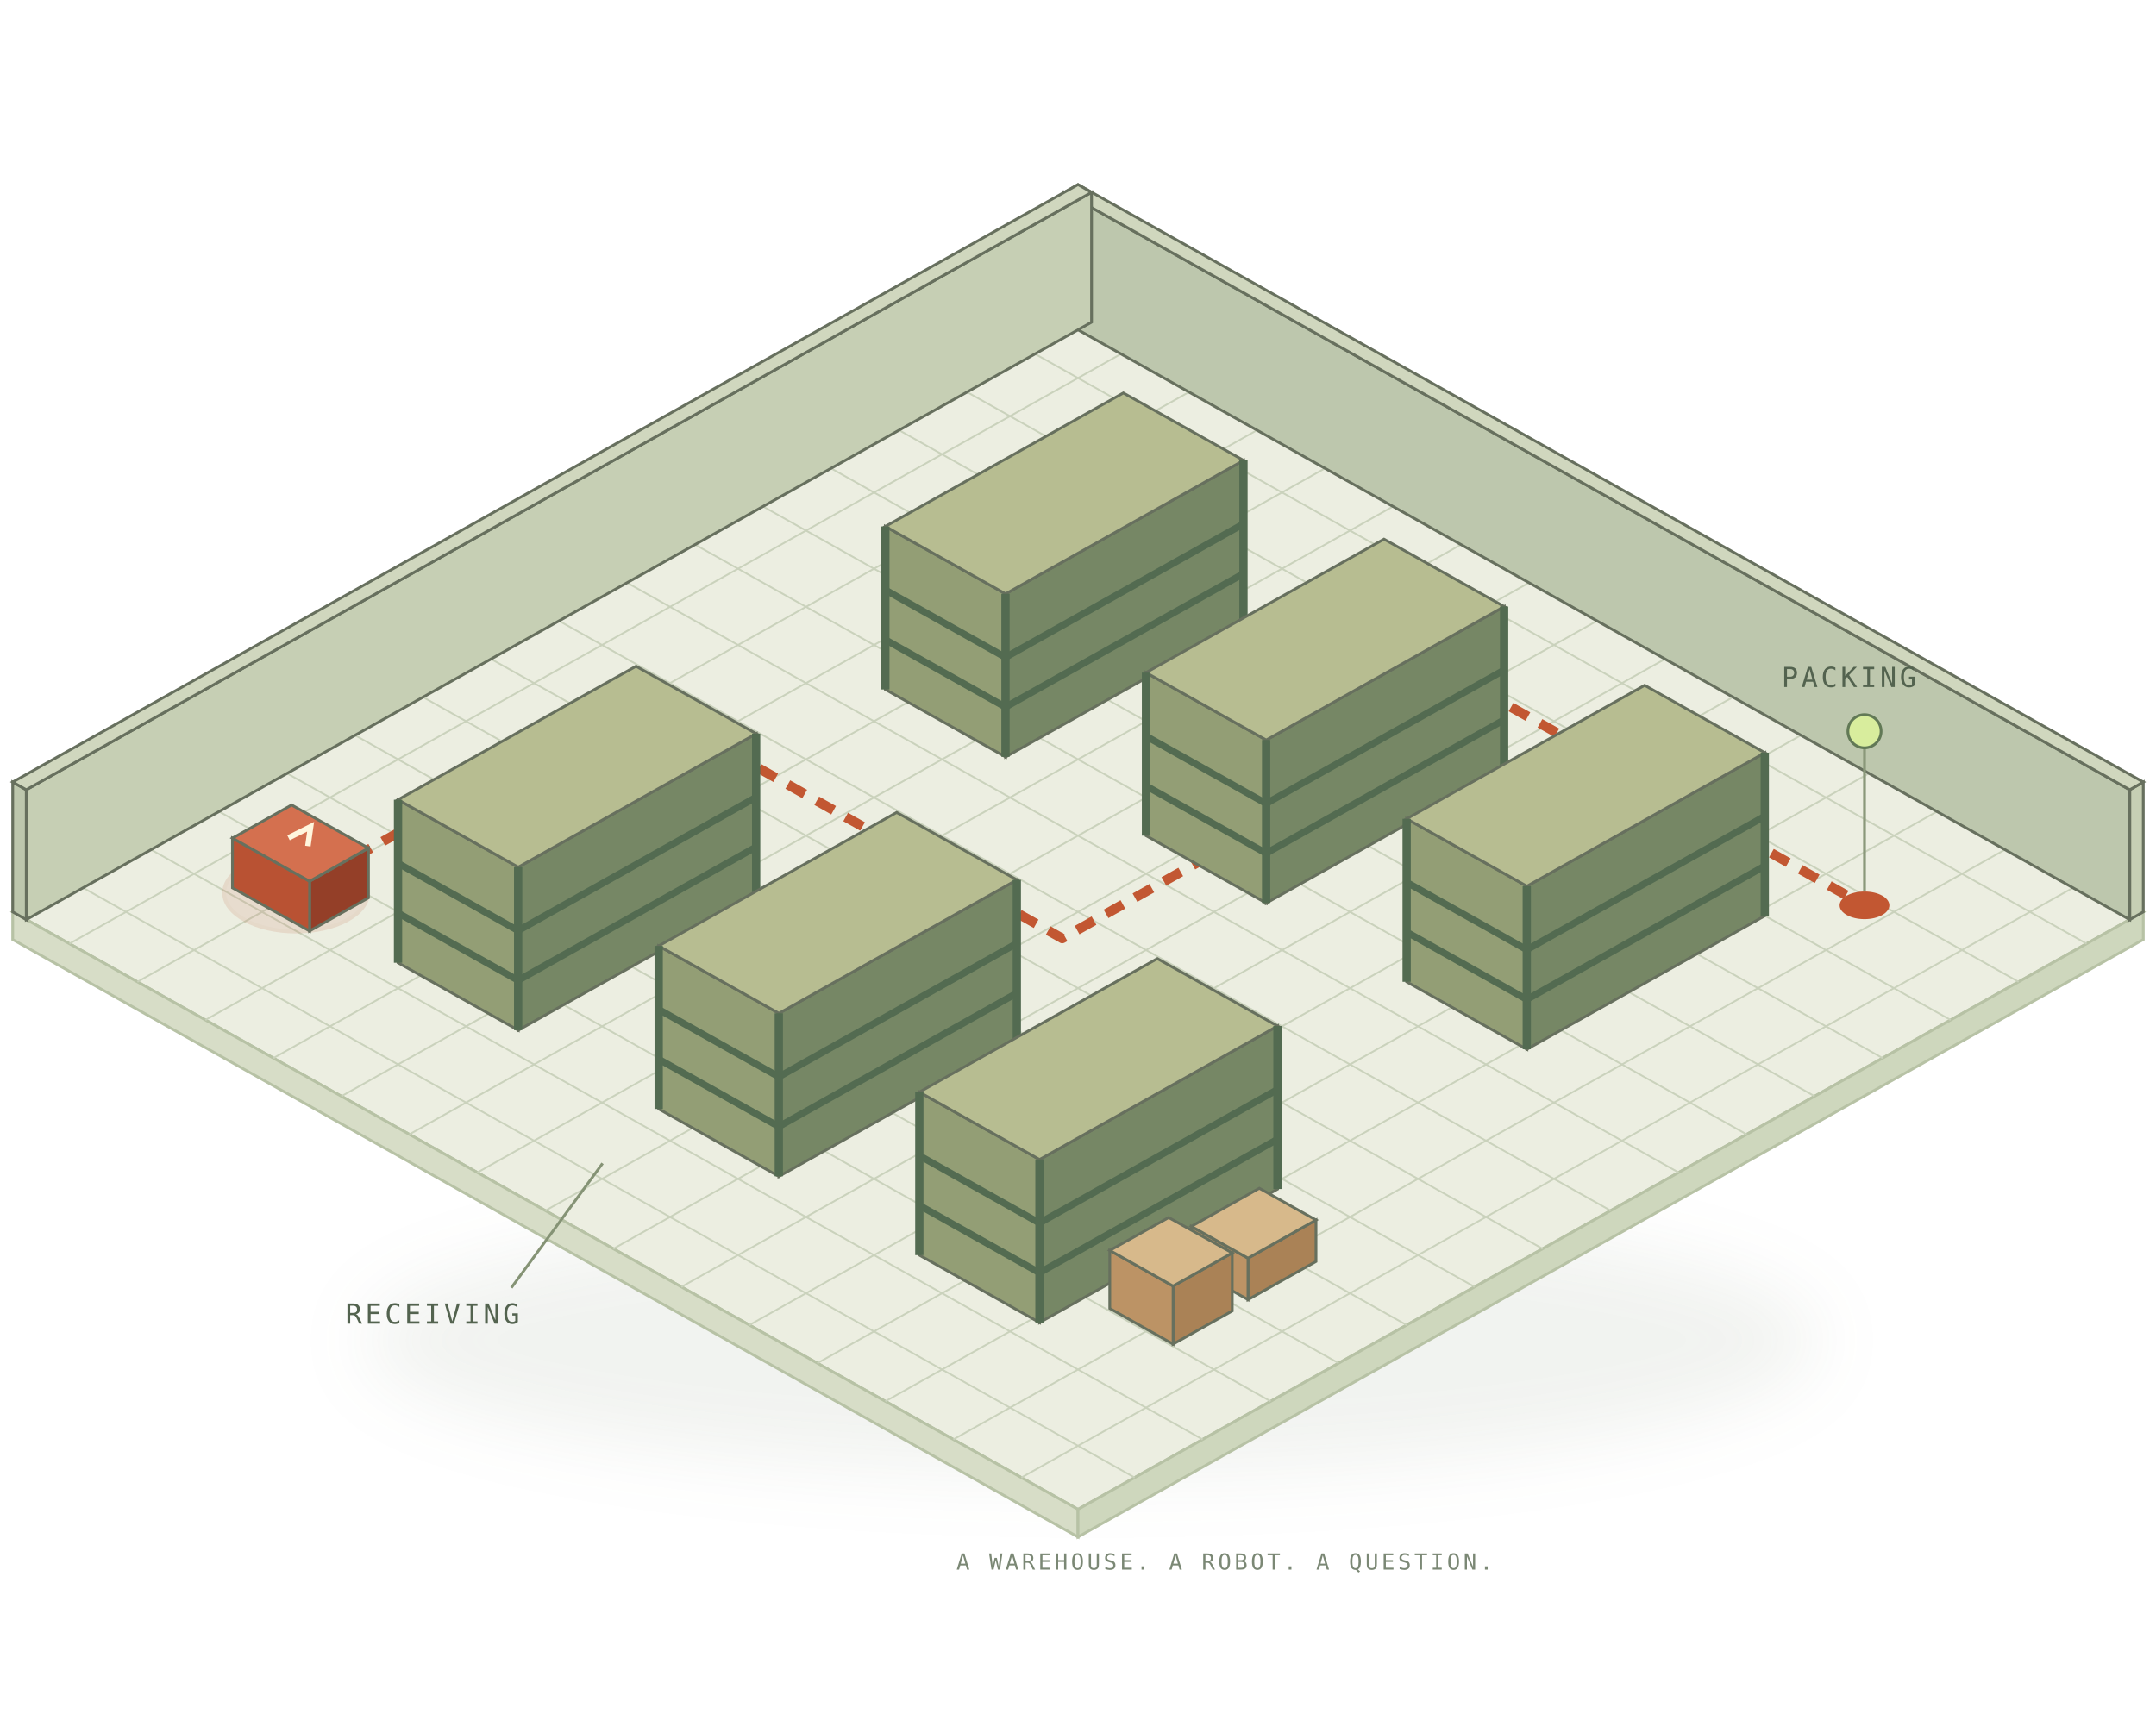
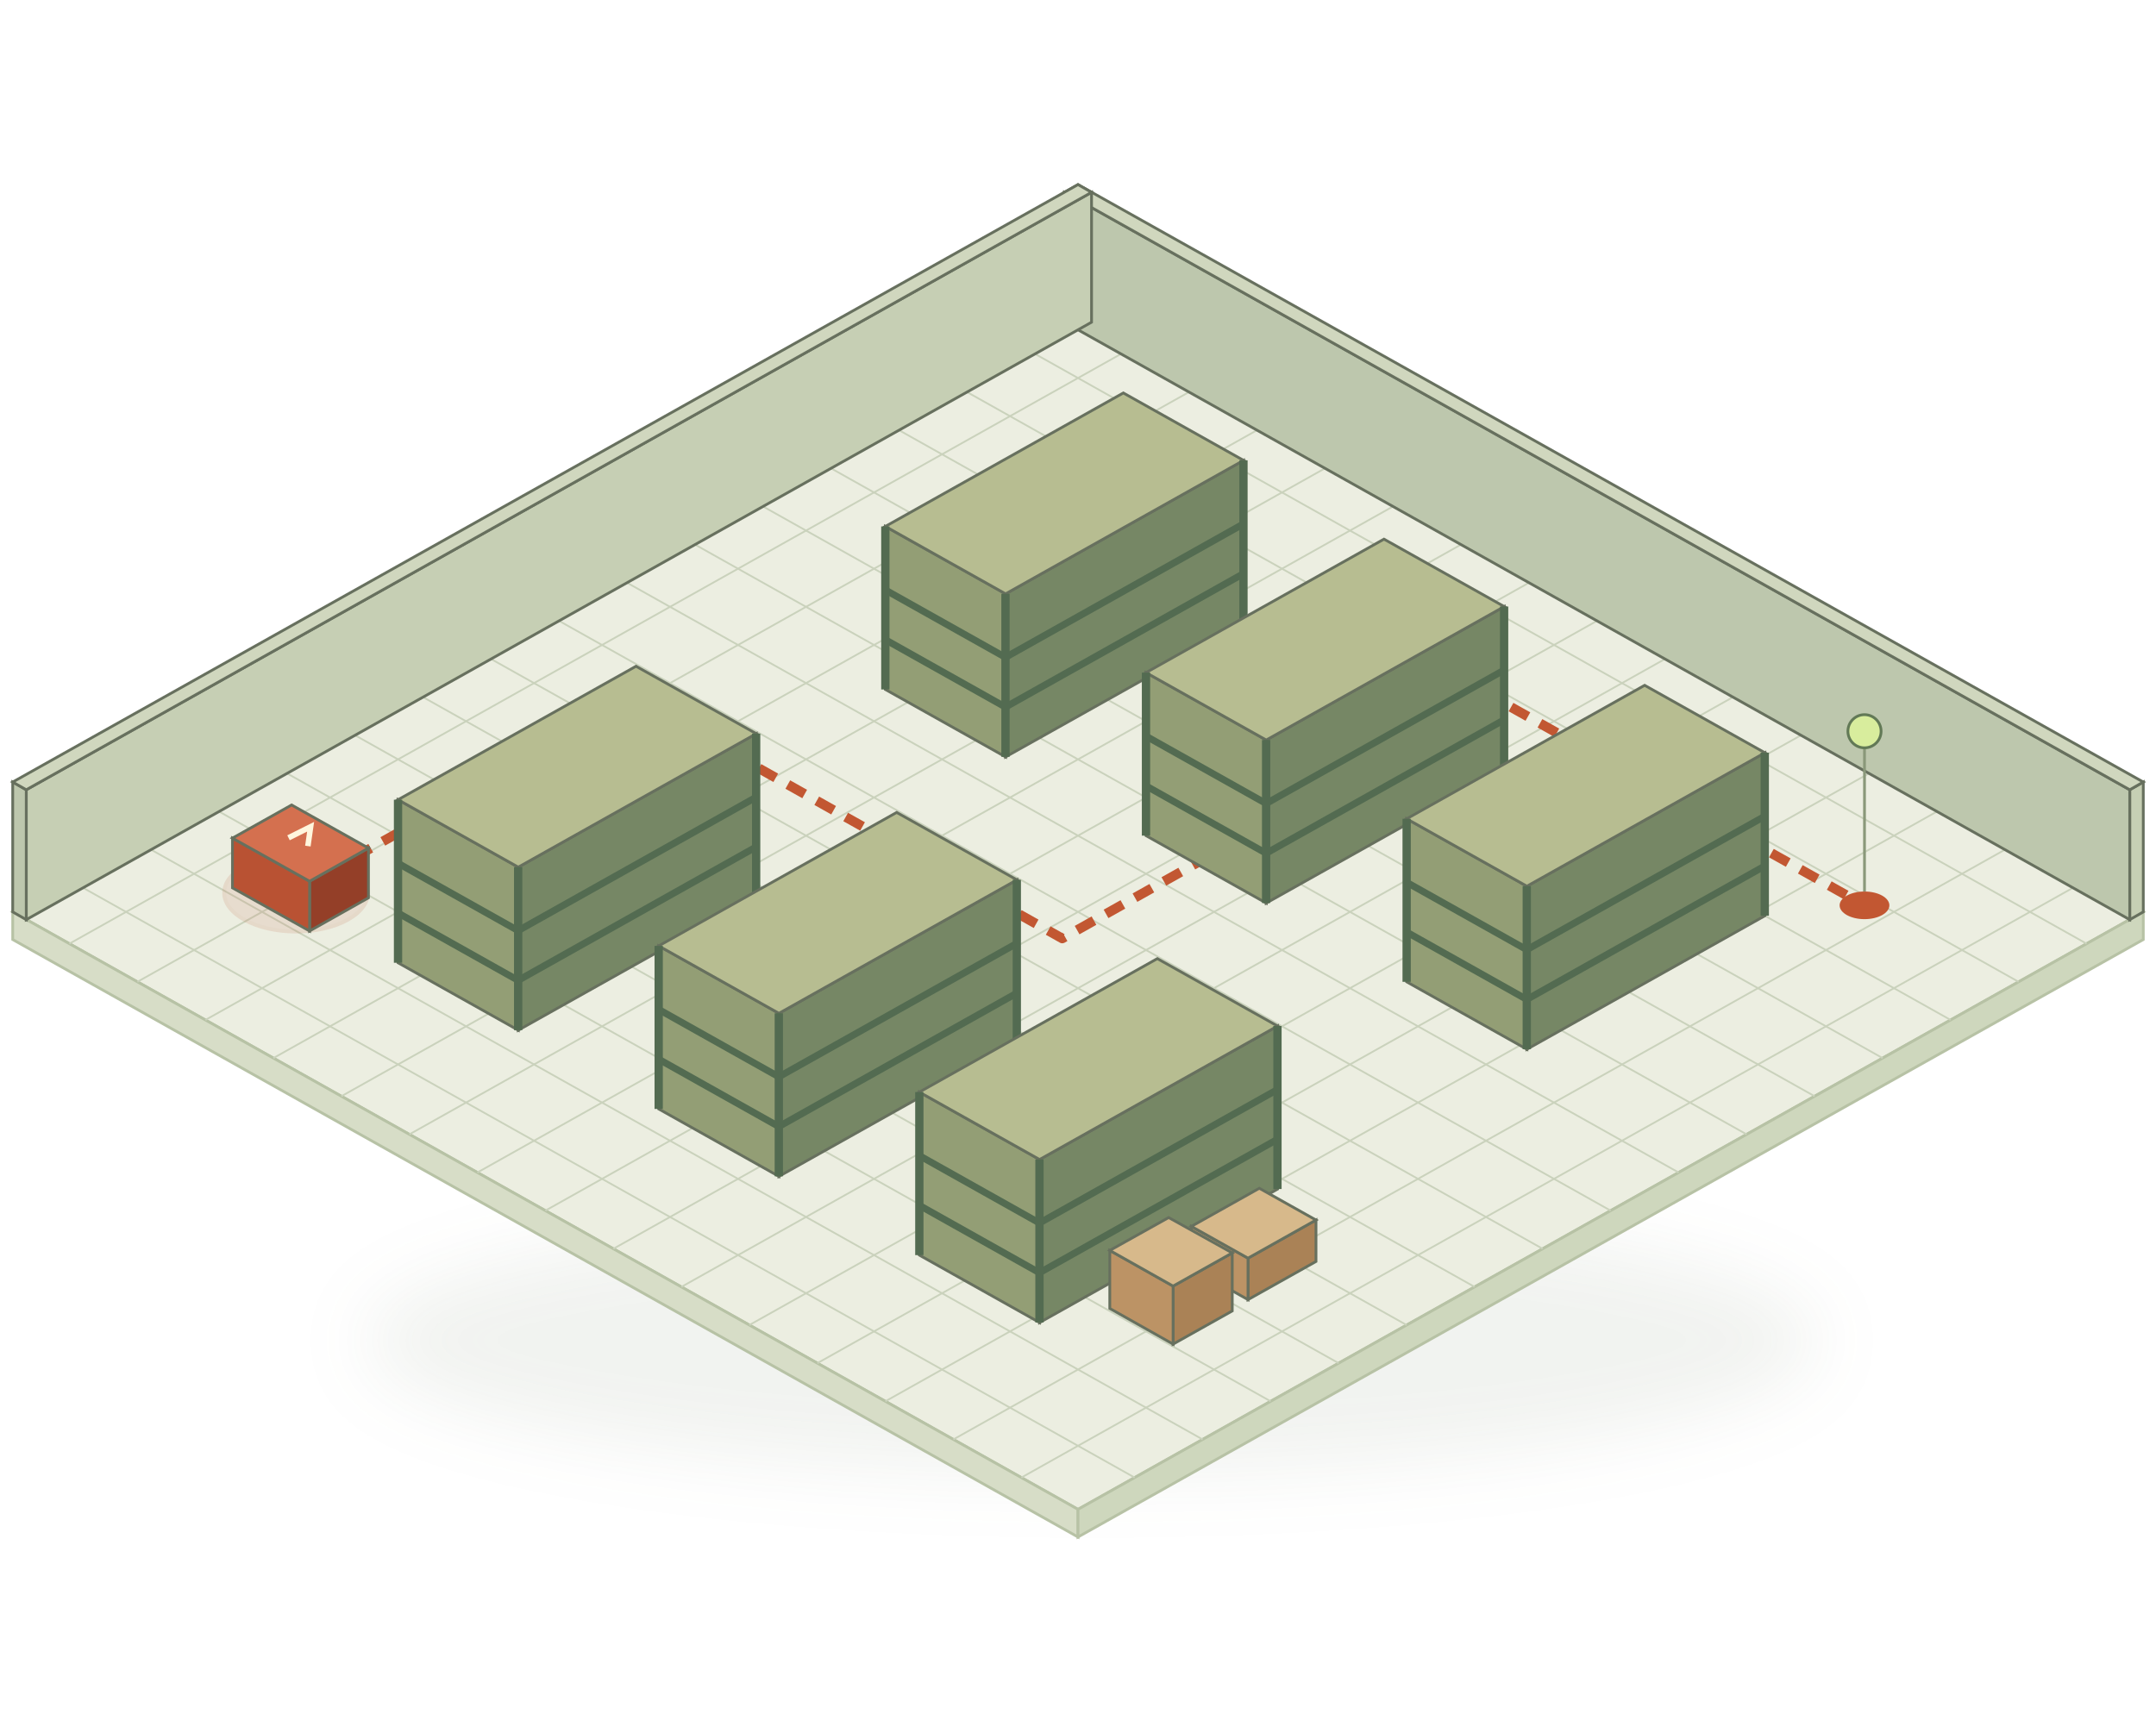
<svg xmlns="http://www.w3.org/2000/svg" width="780" height="620" viewBox="0 0 780 620">
-   <style>@media(prefers-color-scheme:dark){[fill="#eceee1"]{fill:#2a3039}[fill="#d7ddc7"]{fill:#222730}[fill="#ced7bd"]{fill:#1b2028}[stroke="#cad2bc"]{stroke:#536074}[stroke="#b7c2a5"]{stroke:#6b788b}[fill="#53634f"]{fill:#d0d8e5}[fill="#7b8875"]{fill:#b0bccc}}</style>
  <defs>
    <filter id="shadow" x="-20%" y="-30%" width="140%" height="170%">
      <feGaussianBlur stdDeviation="13" />
    </filter>
  </defs>
  <ellipse cx="395" cy="485" rx="263" ry="48" fill="#506340" opacity=".08" filter="url(#shadow)" />
  <polygon points="390.0,113.8 775.4,330.0 390.0,546.2 4.6,330.0" fill="#eceee1" stroke="#b7c2a5" stroke-width="1" />
  <polygon points="4.6,330.0 390.0,546.2 390.0,556.2 4.6,340.0" fill="#d7ddc7" stroke="#b7c2a5" stroke-width="1" />
  <polygon points="775.4,330.0 390.0,546.2 390.0,556.2 775.4,340.0" fill="#ced7bd" stroke="#b7c2a5" stroke-width="1" />
  <path d="M410.5,125.3 L25.1,341.5 M369.5,125.3 L754.9,341.5" fill="none" stroke="#cad2bc" stroke-width=".65" />
  <path d="M435.1,139.1 L49.7,355.3 M344.9,139.1 L730.3,355.3" fill="none" stroke="#cad2bc" stroke-width=".65" />
  <path d="M459.7,152.9 L74.3,369.1 M320.3,152.9 L705.7,369.1" fill="none" stroke="#cad2bc" stroke-width=".65" />
  <path d="M484.3,166.7 L98.9,382.9 M295.7,166.7 L681.1,382.9" fill="none" stroke="#cad2bc" stroke-width=".65" />
  <path d="M508.9,180.5 L123.5,396.7 M271.1,180.5 L656.5,396.7" fill="none" stroke="#cad2bc" stroke-width=".65" />
  <path d="M533.5,194.3 L148.1,410.5 M246.5,194.3 L631.9,410.5" fill="none" stroke="#cad2bc" stroke-width=".65" />
  <path d="M558.1,208.1 L172.7,424.3 M221.9,208.1 L607.3,424.3" fill="none" stroke="#cad2bc" stroke-width=".65" />
  <path d="M582.7,221.9 L197.3,438.1 M197.3,221.9 L582.7,438.1" fill="none" stroke="#cad2bc" stroke-width=".65" />
  <path d="M607.3,235.7 L221.9,451.9 M172.7,235.7 L558.1,451.9" fill="none" stroke="#cad2bc" stroke-width=".65" />
  <path d="M631.9,249.5 L246.5,465.7 M148.1,249.5 L533.5,465.7" fill="none" stroke="#cad2bc" stroke-width=".65" />
  <path d="M656.5,263.3 L271.1,479.5 M123.5,263.3 L508.9,479.5" fill="none" stroke="#cad2bc" stroke-width=".65" />
  <path d="M681.1,277.1 L295.7,493.3 M98.9,277.1 L484.3,493.3" fill="none" stroke="#cad2bc" stroke-width=".65" />
  <path d="M705.7,290.9 L320.3,507.1 M74.3,290.9 L459.7,507.1" fill="none" stroke="#cad2bc" stroke-width=".65" />
  <path d="M730.3,304.7 L344.9,520.9 M49.7,304.7 L435.1,520.9" fill="none" stroke="#cad2bc" stroke-width=".65" />
  <path d="M754.9,318.5 L369.5,534.7 M25.1,318.5 L410.5,534.7" fill="none" stroke="#cad2bc" stroke-width=".65" />
  <polygon points="775.4,283.0 770.5,285.8 770.5,332.8 775.4,330.0" fill="#c6cfb4" stroke="#67705e" stroke-width="1" />
  <polygon points="385.1,69.6 770.5,285.8 770.5,332.8 385.1,116.6" fill="#bdc7ad" stroke="#67705e" stroke-width="1" />
  <polygon points="390.0,66.8 775.4,283.0 770.5,285.8 385.1,69.6" fill="#d0d7be" stroke="#67705e" stroke-width="1" />
  <polygon points="394.9,69.6 9.5,285.8 9.5,332.8 394.9,116.6" fill="#c6cfb4" stroke="#67705e" stroke-width="1" />
  <polygon points="4.6,283.0 9.5,285.8 9.5,332.8 4.6,330.0" fill="#bdc7ad" stroke="#67705e" stroke-width="1" />
  <polygon points="390.0,66.8 394.9,69.6 9.5,285.8 4.6,283.0" fill="#d0d7be" stroke="#67705e" stroke-width="1" />
  <polyline points="107.1,322.1 152.2,296.8 230.1,253.1 384.3,339.6 540.1,252.2 674.5,327.6" stroke="#c25732" stroke-width="3.5" fill="none" stroke-linejoin="round" stroke-dasharray="7 5" />
  <polygon points="449.9,166.6 363.8,214.9 363.8,273.9 449.9,225.6" fill="#768765" stroke="#67705e" stroke-width="1" />
  <polygon points="320.3,190.5 363.8,214.9 363.8,273.9 320.3,249.5" fill="#939e75" stroke="#67705e" stroke-width="1" />
  <polygon points="406.4,142.2 449.9,166.6 363.8,214.9 320.3,190.5" fill="#b7bd91" stroke="#67705e" stroke-width="1" />
  <path d="M320.3,231.5 L363.76,255.88 M449.86,207.58 L363.76,255.88" stroke="#536b51" stroke-width="2.5" fill="none" />
  <path d="M320.3,213.5 L363.76,237.88 M449.86,189.58 L363.76,237.88" stroke="#536b51" stroke-width="2.5" fill="none" />
  <path d="M320.3,249.5 L320.3,190.5 M363.76,273.88 L363.76,214.88 M449.86,225.58 L449.86,166.58" stroke="#536b51" stroke-width="3" fill="none" />
  <polygon points="544.2,219.5 458.1,267.8 458.1,326.8 544.2,278.5" fill="#768765" stroke="#67705e" stroke-width="1" />
  <polygon points="414.6,243.4 458.1,267.8 458.1,326.8 414.6,302.4" fill="#939e75" stroke="#67705e" stroke-width="1" />
  <polygon points="500.7,195.1 544.2,219.5 458.1,267.8 414.6,243.4" fill="#b7bd91" stroke="#67705e" stroke-width="1" />
  <path d="M414.6,284.4 L458.06,308.78 M544.16,260.48 L458.06,308.78" stroke="#536b51" stroke-width="2.5" fill="none" />
  <path d="M414.6,266.4 L458.06,290.78 M544.16,242.48 L458.06,290.78" stroke="#536b51" stroke-width="2.5" fill="none" />
  <path d="M414.6,302.4 L414.6,243.4 M458.06,326.78 L458.06,267.78 M544.16,278.48 L544.16,219.48" stroke="#536b51" stroke-width="3" fill="none" />
  <polygon points="638.5,272.4 552.4,320.7 552.4,379.7 638.5,331.4" fill="#768765" stroke="#67705e" stroke-width="1" />
  <polygon points="508.9,296.3 552.4,320.7 552.4,379.7 508.9,355.3" fill="#939e75" stroke="#67705e" stroke-width="1" />
  <polygon points="595.0,248.0 638.5,272.4 552.4,320.7 508.9,296.3" fill="#b7bd91" stroke="#67705e" stroke-width="1" />
  <path d="M508.9,337.3 L552.36,361.68 M638.46,313.38 L552.36,361.68" stroke="#536b51" stroke-width="2.5" fill="none" />
  <path d="M508.9,319.3 L552.36,343.68 M638.46,295.38 L552.36,343.68" stroke="#536b51" stroke-width="2.5" fill="none" />
  <path d="M508.9,355.3 L508.9,296.3 M552.36,379.68 L552.36,320.68 M638.46,331.38 L638.46,272.38" stroke="#536b51" stroke-width="3" fill="none" />
  <polygon points="273.6,265.5 187.5,313.8 187.5,372.8 273.6,324.5" fill="#768765" stroke="#67705e" stroke-width="1" />
  <polygon points="144.0,289.4 187.5,313.8 187.5,372.8 144.0,348.4" fill="#939e75" stroke="#67705e" stroke-width="1" />
  <polygon points="230.1,241.1 273.6,265.5 187.5,313.8 144.0,289.4" fill="#b7bd91" stroke="#67705e" stroke-width="1" />
  <path d="M144,330.4 L187.46,354.78 M273.56,306.48 L187.46,354.78" stroke="#536b51" stroke-width="2.5" fill="none" />
  <path d="M144,312.4 L187.46,336.78 M273.56,288.48 L187.46,336.78" stroke="#536b51" stroke-width="2.5" fill="none" />
  <path d="M144,348.4 L144,289.4 M187.46,372.78 L187.46,313.78 M273.56,324.48 L273.56,265.48" stroke="#536b51" stroke-width="3" fill="none" />
  <polygon points="367.9,318.4 281.8,366.7 281.8,425.7 367.9,377.4" fill="#768765" stroke="#67705e" stroke-width="1" />
  <polygon points="238.3,342.3 281.8,366.7 281.8,425.7 238.3,401.3" fill="#939e75" stroke="#67705e" stroke-width="1" />
  <polygon points="324.4,294.0 367.9,318.4 281.8,366.7 238.3,342.3" fill="#b7bd91" stroke="#67705e" stroke-width="1" />
  <path d="M238.3,383.3 L281.76,407.68 M367.86,359.38 L281.76,407.68" stroke="#536b51" stroke-width="2.5" fill="none" />
  <path d="M238.3,365.3 L281.76,389.68 M367.86,341.38 L281.76,389.68" stroke="#536b51" stroke-width="2.5" fill="none" />
  <path d="M238.3,401.3 L238.3,342.3 M281.76,425.68 L281.76,366.68 M367.86,377.38 L367.86,318.38" stroke="#536b51" stroke-width="3" fill="none" />
  <polygon points="462.2,371.3 376.1,419.6 376.1,478.6 462.2,430.3" fill="#768765" stroke="#67705e" stroke-width="1" />
  <polygon points="332.6,395.2 376.1,419.6 376.1,478.6 332.6,454.2" fill="#939e75" stroke="#67705e" stroke-width="1" />
  <polygon points="418.7,346.9 462.2,371.3 376.1,419.6 332.6,395.2" fill="#b7bd91" stroke="#67705e" stroke-width="1" />
  <path d="M332.6,436.2 L376.06,460.58 M462.16,412.28 L376.06,460.58" stroke="#536b51" stroke-width="2.5" fill="none" />
  <path d="M332.6,418.2 L376.06,442.58 M462.16,394.28 L376.06,442.58" stroke="#536b51" stroke-width="2.5" fill="none" />
  <path d="M332.6,454.2 L332.6,395.2 M376.06,478.58 L376.06,419.58 M462.16,430.28 L462.16,371.28" stroke="#536b51" stroke-width="3" fill="none" />
  <polygon points="476.1,441.5 451.5,455.3 451.5,470.3 476.1,456.5" fill="#aa8256" stroke="#67705e" stroke-width="1" />
  <polygon points="431.0,443.8 451.5,455.3 451.5,470.3 431.0,458.8" fill="#bc9365" stroke="#67705e" stroke-width="1" />
  <polygon points="455.6,430.0 476.1,441.5 451.5,455.3 431.0,443.8" fill="#d7b98b" stroke="#67705e" stroke-width="1" />
  <polygon points="445.8,453.4 424.4,465.4 424.4,486.4 445.8,474.4" fill="#aa8256" stroke="#67705e" stroke-width="1" />
  <polygon points="401.5,452.5 424.4,465.4 424.4,486.4 401.5,473.5" fill="#bc9365" stroke="#67705e" stroke-width="1" />
  <polygon points="422.8,440.6 445.8,453.4 424.4,465.4 401.5,452.5" fill="#d7b98b" stroke="#67705e" stroke-width="1" />
  <ellipse cx="107.1" cy="323.1" rx="26" ry="14" fill="#cb654d" opacity=".13" stroke="#b64b2a" stroke-width="1.4" />
  <polygon points="133.3,306.9 112.0,318.9 112.0,336.9 133.3,324.9" fill="#943f28" stroke="#67705e" stroke-width="1" />
  <polygon points="84.1,303.3 112.0,318.9 112.0,336.9 84.1,321.3" fill="#b95233" stroke="#67705e" stroke-width="1" />
  <polygon points="105.5,291.3 133.3,306.9 112.0,318.9 84.1,303.3" fill="#d4704f" stroke="#67705e" stroke-width="1" />
  <path d="m104.38,303.18 8,-4 -1,7" fill="none" stroke="#fff6dd" stroke-width="2" />
  <ellipse cx="674.54" cy="327.62" rx="9" ry="5" fill="#c25732" />
  <path d="M674.54 322.62 v-55" stroke="#8a987a" stroke-width="1" />
  <circle cx="674.54" cy="264.62" r="6" fill="#d8ed9d" stroke="#627956" />
-   <g font-family="Consolas,monospace" fill="#53634f" font-size="10" letter-spacing="1.1">
-     <text x="644.54" y="248.62">PACKING</text>
-     <text x="125" y="479">RECEIVING</text>
-     <path d="M185 466 218 421" stroke="#859375" fill="none" />
-     <text x="346" y="568" font-size="8" fill="#7b8875">A WAREHOUSE. A ROBOT. A QUESTION.</text>
-   </g>
</svg>
